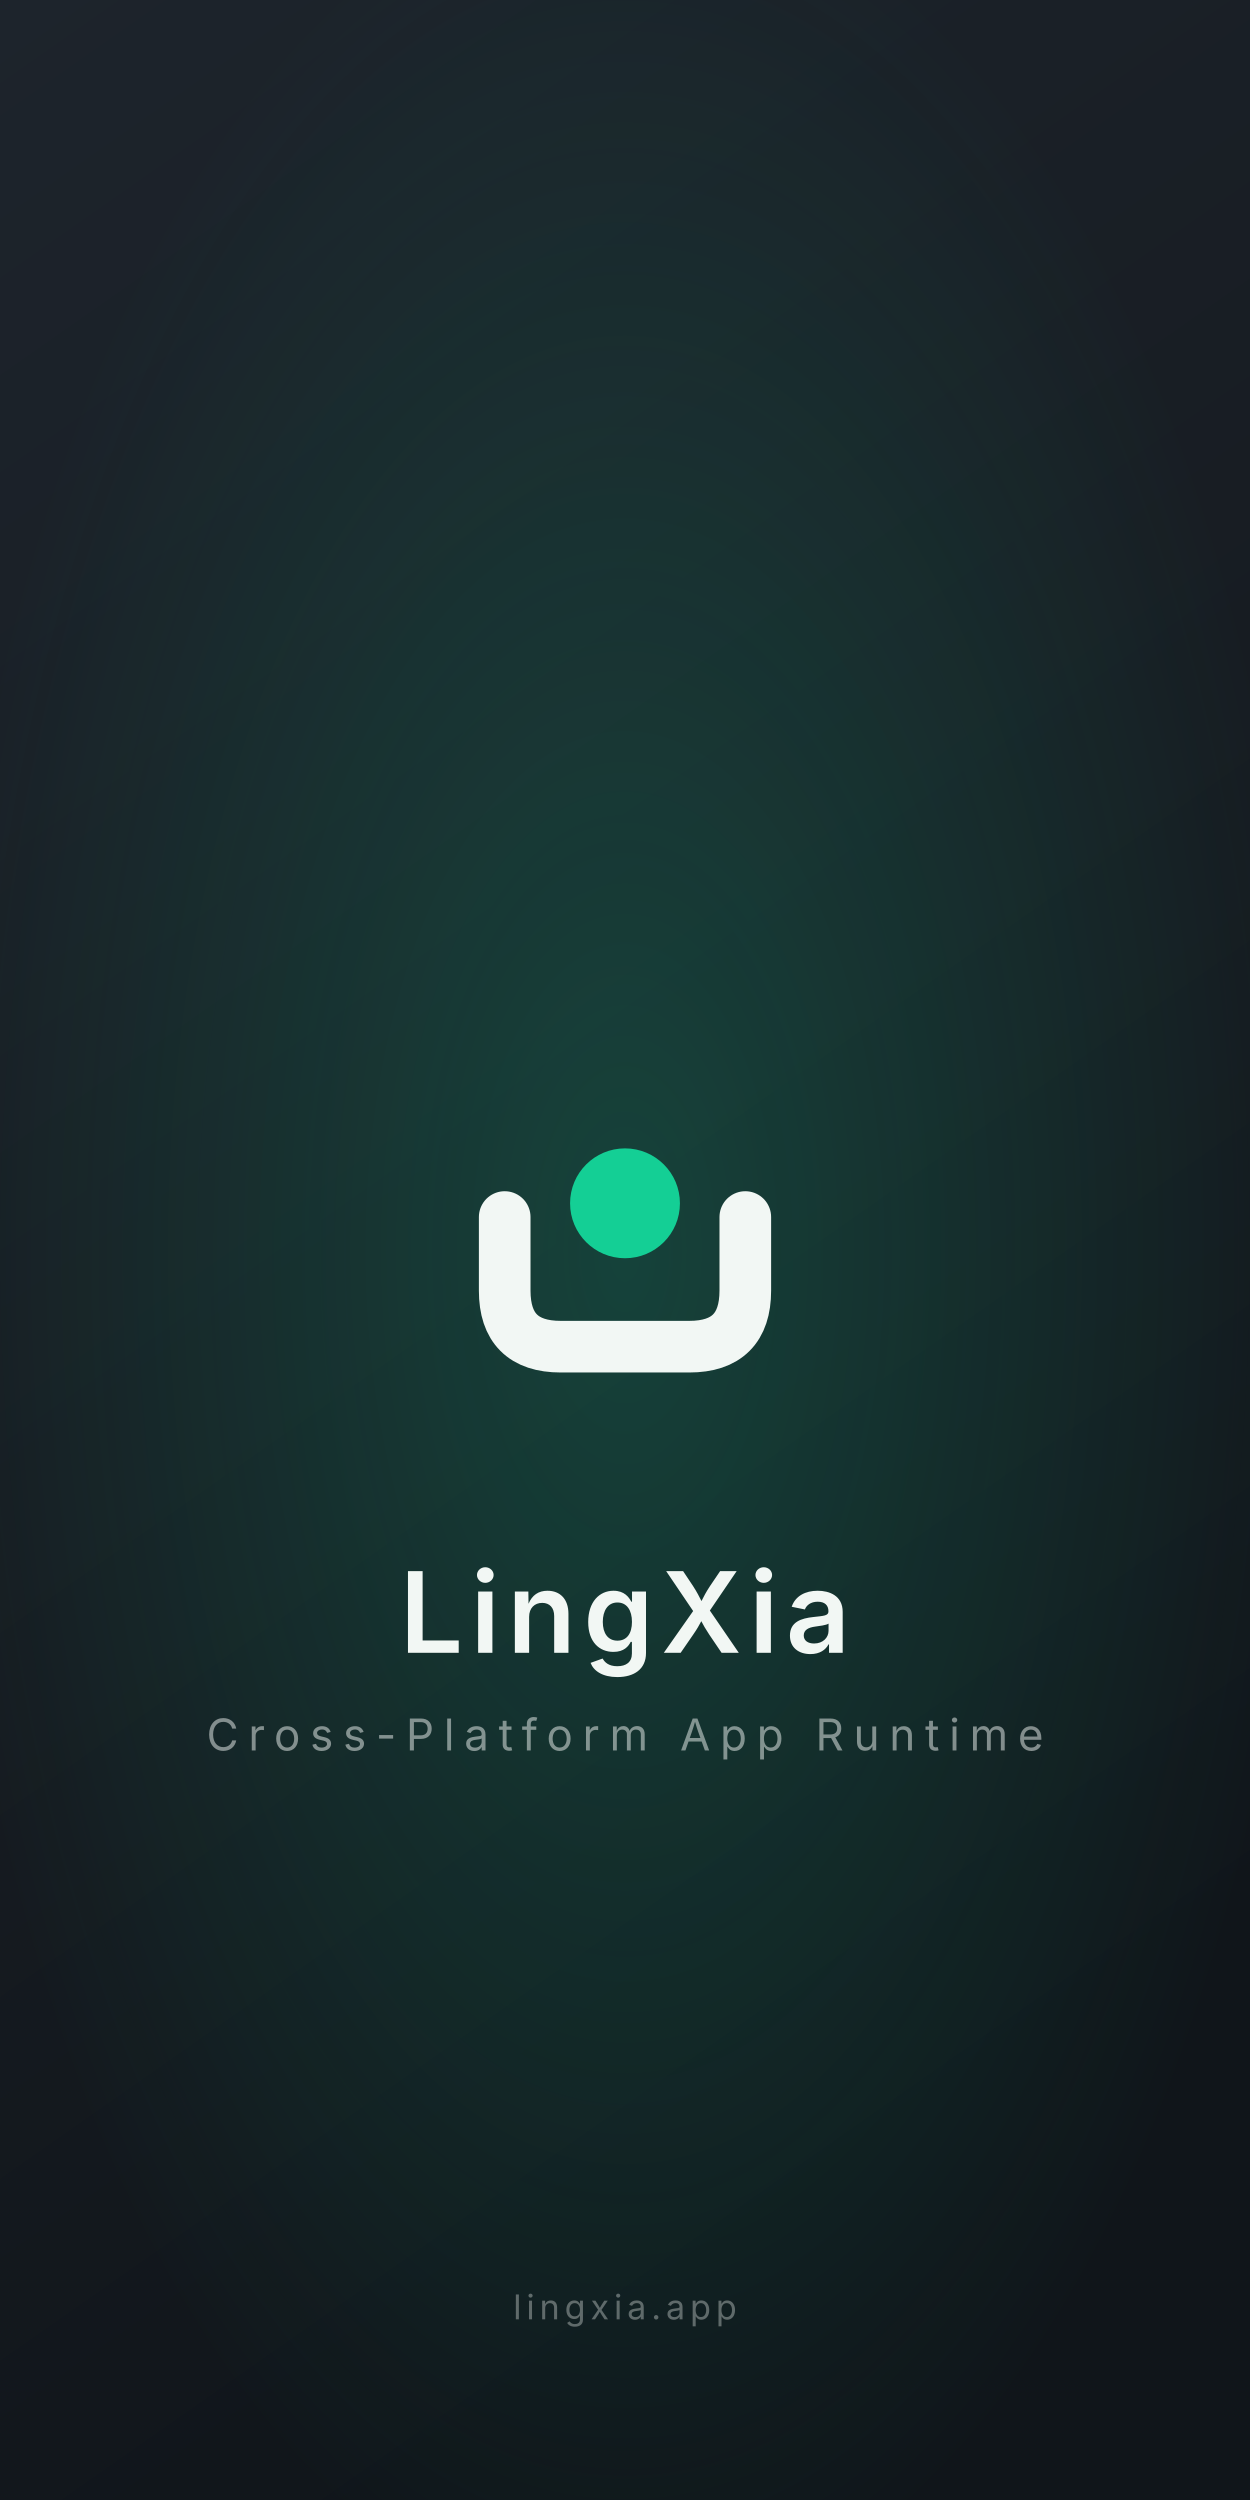
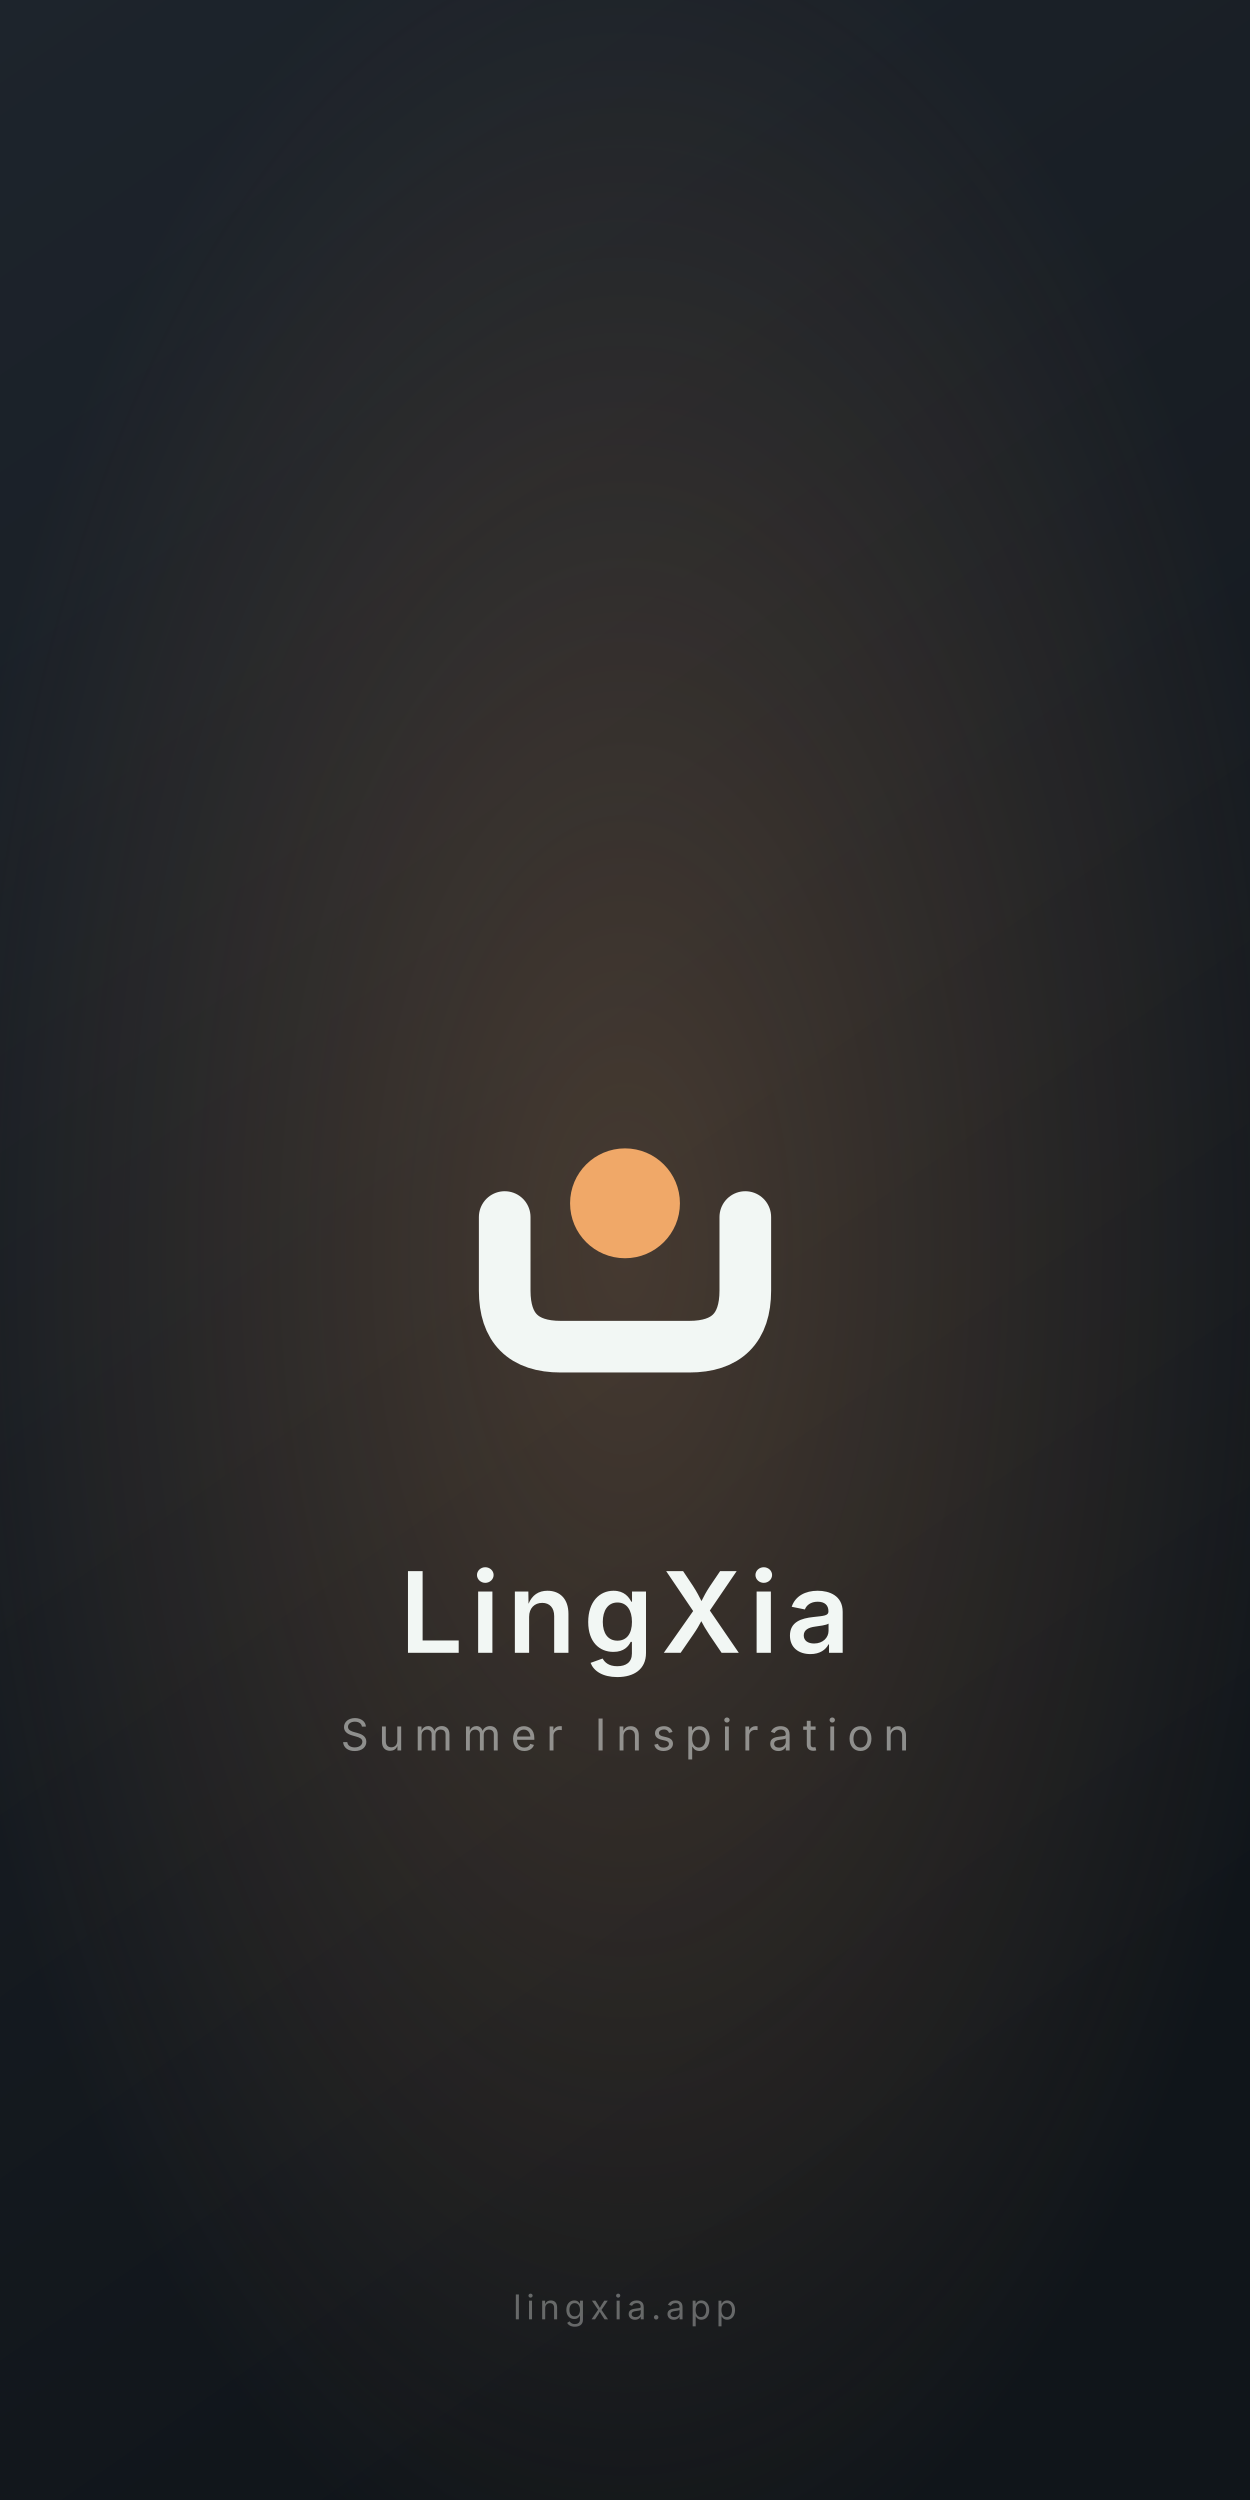
<svg xmlns="http://www.w3.org/2000/svg" width="1024" height="2048" viewBox="0 0 1024 2048">
  <defs>
    <linearGradient id="bg" x1="0" y1="0" x2="0.35" y2="1">
      <stop offset="0" stop-color="#1D242C" />
      <stop offset="0.55" stop-color="#171C22" />
      <stop offset="1" stop-color="#10151A" />
    </linearGradient>
    <radialGradient id="glow" cx="0.5" cy="0.5" r="0.55">
-       <stop offset="0" stop-color="#14CF95" stop-opacity="0.22" />
-       <stop offset="1" stop-color="#14CF95" stop-opacity="0" />
+       <stop offset="0" stop-color="#F0A868" stop-opacity="0.22" />
+       <stop offset="1" stop-color="#F0A868" stop-opacity="0" />
    </radialGradient>
  </defs>
  <rect width="1024" height="2048" fill="url(#bg)" />
  <rect width="1024" height="2048" fill="url(#glow)" />
  <g transform="translate(512 1024) scale(4.5) translate(-50 -50)">
    <path d="M 28.1 44 L 28.1 57.4 Q 28.1 67.6 38.3 67.6 L 61.7 67.6 Q 71.9 67.6 71.9 57.4 L 71.9 44" fill="none" stroke="#F2F7F4" stroke-width="9.4" stroke-linecap="round" />
-     <circle cx="50" cy="41.5" r="10" fill="#14CF95" />
+     <circle cx="50" cy="41.5" r="10" fill="#F0A868" />
  </g>
  <text x="512" y="1354" text-anchor="middle" font-family="PingFang SC, -apple-system, Helvetica Neue, sans-serif" font-size="92" font-weight="600" letter-spacing="6" fill="#F2F7F4">LingXia</text>
-   <text x="512" y="1434" text-anchor="middle" font-family="PingFang SC, -apple-system, Helvetica Neue, sans-serif" font-size="36" letter-spacing="8" fill="#F2F7F4" fill-opacity="0.5">Cross-Platform App Runtime</text>
+   <text x="512" y="1434" text-anchor="middle" font-family="PingFang SC, -apple-system, Helvetica Neue, sans-serif" font-size="36" letter-spacing="8" fill="#F2F7F4" fill-opacity="0.5">Summer Inspiration</text>
  <text x="512" y="1900" text-anchor="middle" font-family="PingFang SC, -apple-system, Helvetica Neue, sans-serif" font-size="28" letter-spacing="4" fill="#F2F7F4" fill-opacity="0.35">lingxia.app</text>
</svg>
